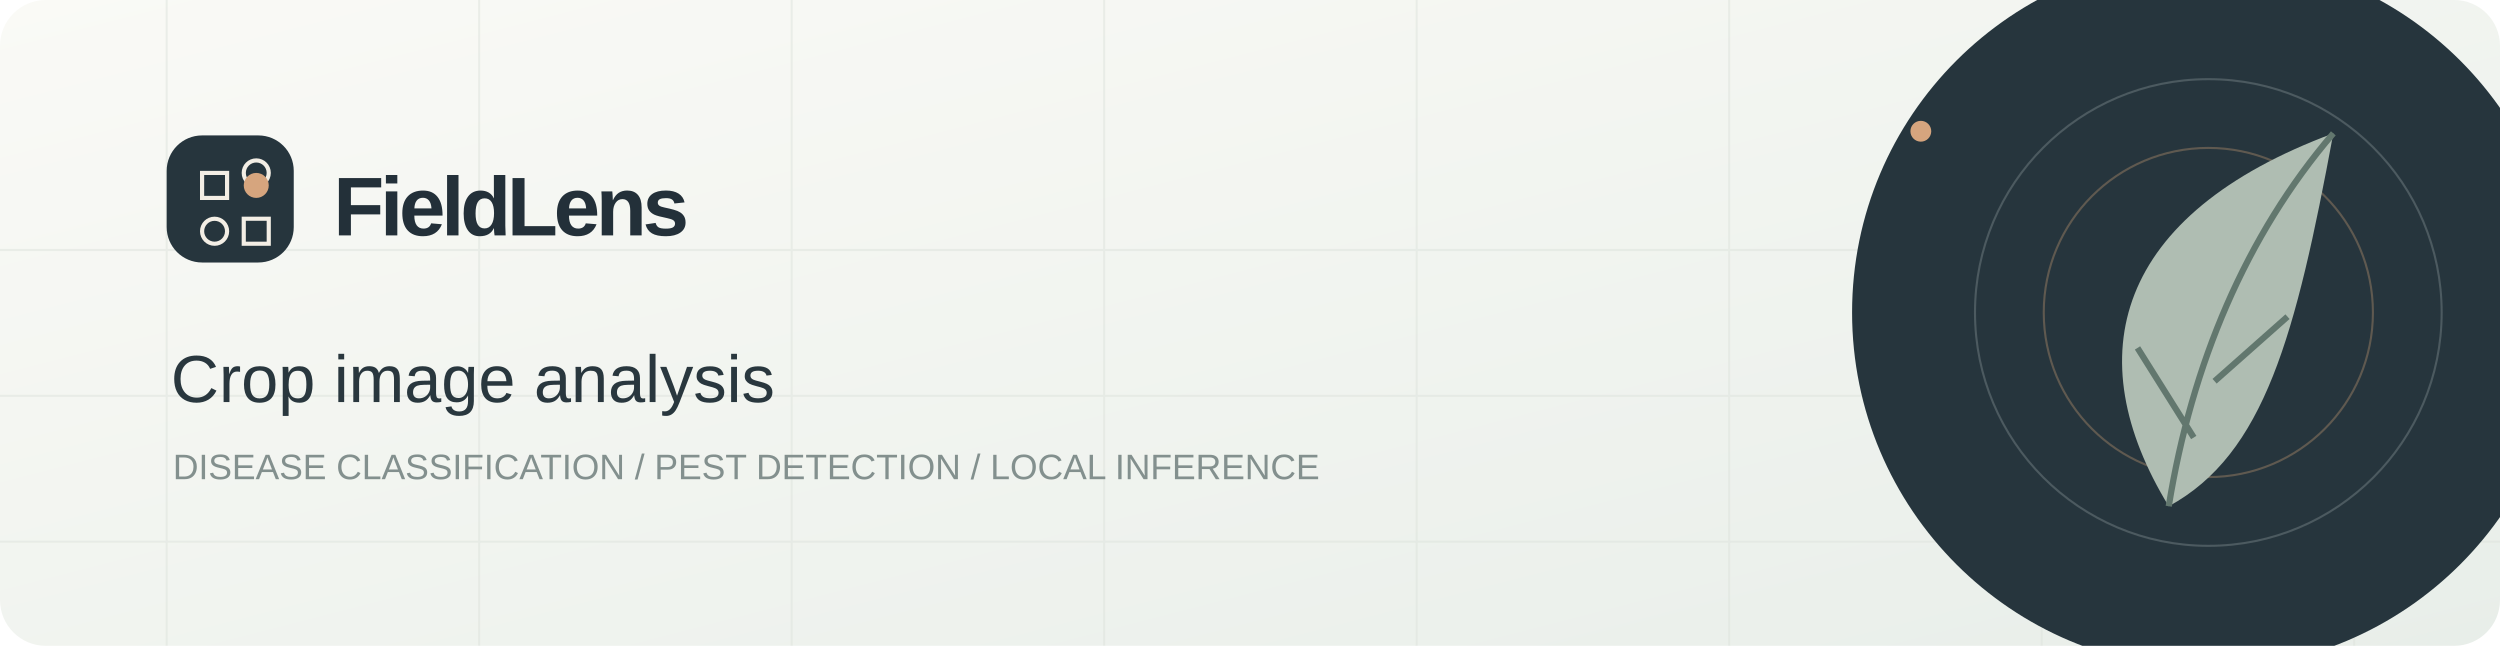
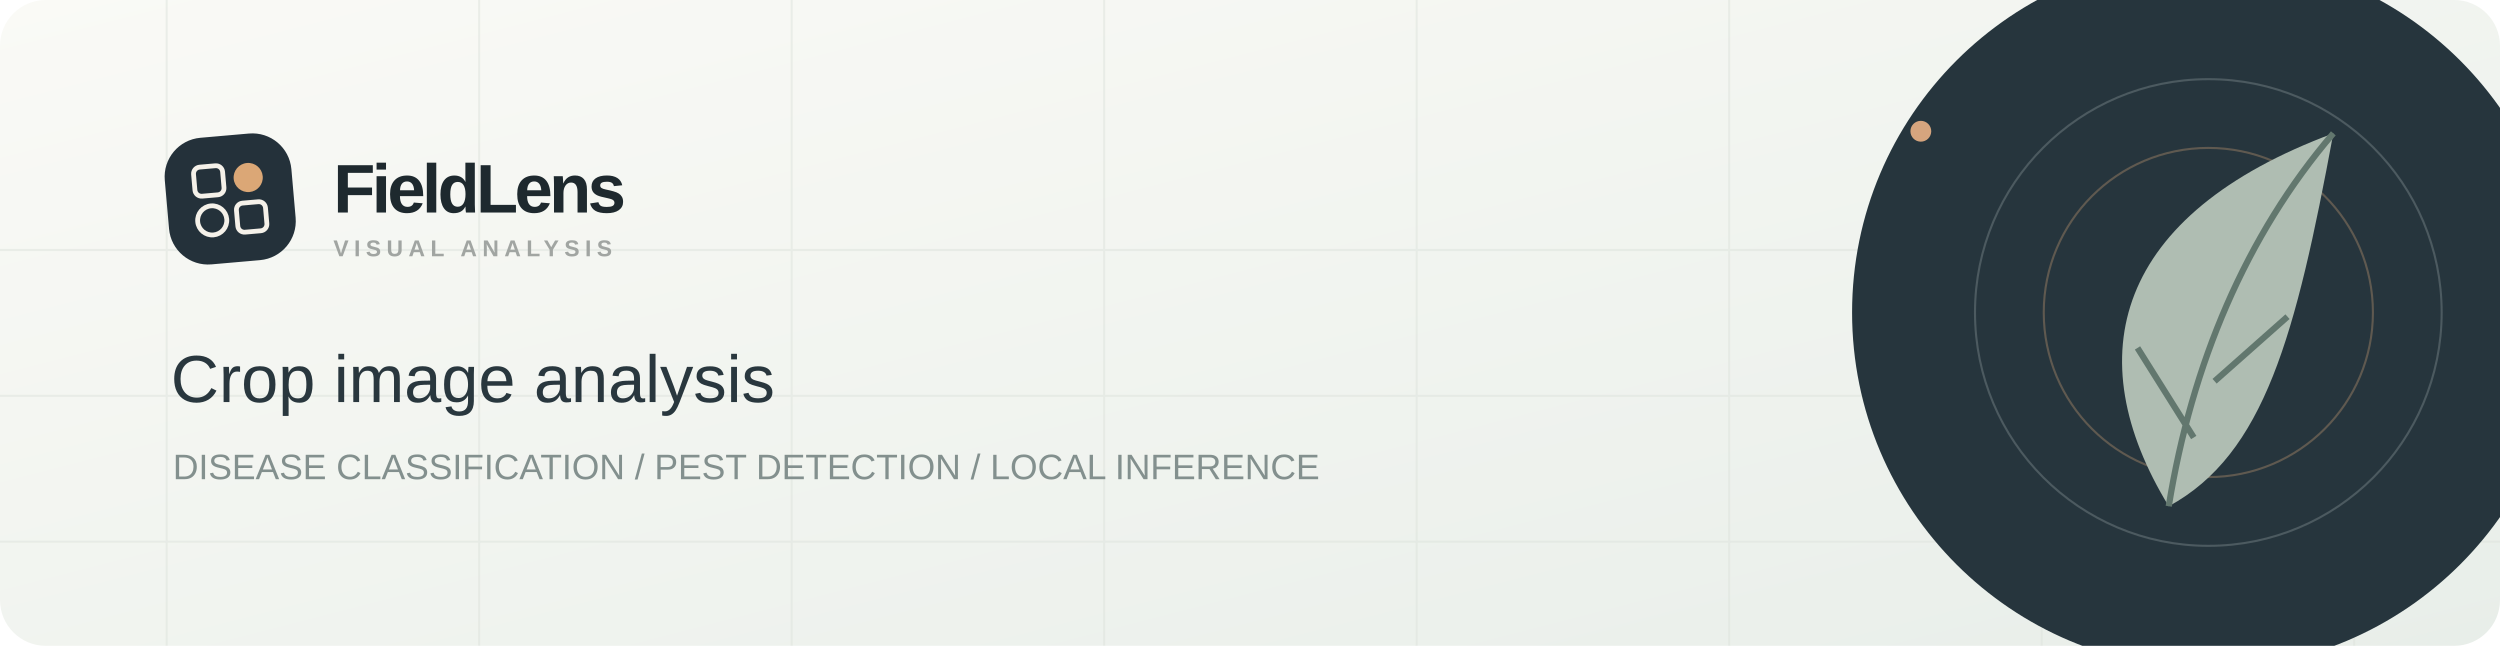
<svg xmlns="http://www.w3.org/2000/svg" width="1200" height="310" viewBox="0 0 1200 310">
  <defs>
    <linearGradient id="g" x1="0" y1="0" x2="1" y2="1">
      <stop stop-color="#fafaf6" />
      <stop offset="1" stop-color="#e8eee9" />
    </linearGradient>
    <clipPath id="a">
      <rect width="1200" height="310" rx="22" />
    </clipPath>
  </defs>
  <g clip-path="url(#a)">
    <rect width="1200" height="310" fill="url(#g)" />
    <path d="M0 260H1200M0 190H1200M0 120H1200M80 0V310M230 0V310M380 0V310M530 0V310M680 0V310M830 0V310M980 0V310M1130 0V310" stroke="#dce1db" stroke-width="1" opacity=".5" />
-     <rect x="80" y="65" width="61" height="61" rx="17" fill="#26353d" />
-     <path d="M97 83h12v12H97zm20 0a6 6 0 1 0 12 0 6 6 0 1 0-12 0M103 105a6 6 0 1 0 0 12 6 6 0 1 0 0-12m14 0h12v12h-12z" fill="none" stroke="#f3eee5" stroke-width="2" />
-     <circle cx="123" cy="89" r="6" fill="#d6a57e" />
-     <text x="160" y="113" font-family="Arial,Helvetica,sans-serif" fill="#233039" font-size="40" font-weight="700" letter-spacing="-2">FieldLens</text>
+     <g transform="rotate(-5 110.5 95.5)">
+       <rect x="80" y="65" width="61" height="61" rx="18.8" fill="#24313a" />
+       <rect x="94" y="79" width="14" height="14" rx="3.2" fill="none" stroke="#f5f1e9" stroke-width="2.3" />
+       <circle cx="120" cy="86" r="7" fill="#dba776" />
+       <circle cx="101" cy="105" r="7" fill="none" stroke="#f5f1e9" stroke-width="2.3" />
+       <rect x="113" y="98" width="14" height="14" rx="3.2" fill="none" stroke="#f5f1e9" stroke-width="2.3" />
+     </g>
+     <text x="160" y="102" font-family="Arial,Helvetica,sans-serif" fill="#1e292e" font-size="33" font-weight="750" letter-spacing="-1.7">FieldLens</text>
+     <text x="160" y="123" font-family="Arial,Helvetica,sans-serif" fill="#a1a5a2" font-size="11" font-weight="700" letter-spacing="2.6">VISUAL ANALYSIS</text>
    <text x="82" y="193" font-family="Arial,Helvetica,sans-serif" fill="#29373e" font-size="32" font-weight="500">Crop image analysis</text>
    <text x="83" y="230" font-family="Arial,Helvetica,sans-serif" fill="#83908e" font-size="17">DISEASE CLASSIFICATION   /   PEST DETECTION   /   LOCAL INFERENCE</text>
    <circle cx="1060" cy="150" r="171" fill="#26353d" />
    <circle cx="1060" cy="150" r="112" fill="none" stroke="#b6c1c144" />
    <circle cx="1060" cy="150" r="79" fill="none" stroke="#d4a47755" />
    <path d="M1041 243c-44-72-26-140 79-179-18 97-33 154-79 179Z" fill="#afbdb2" />
    <path d="M1041 243c11-68 37-130 79-179m-67 146-27-43m37 16 35-31" fill="none" stroke="#62776e" stroke-width="3" />
    <circle cx="922" cy="63" r="5" fill="#d6a57e" />
  </g>
</svg>
